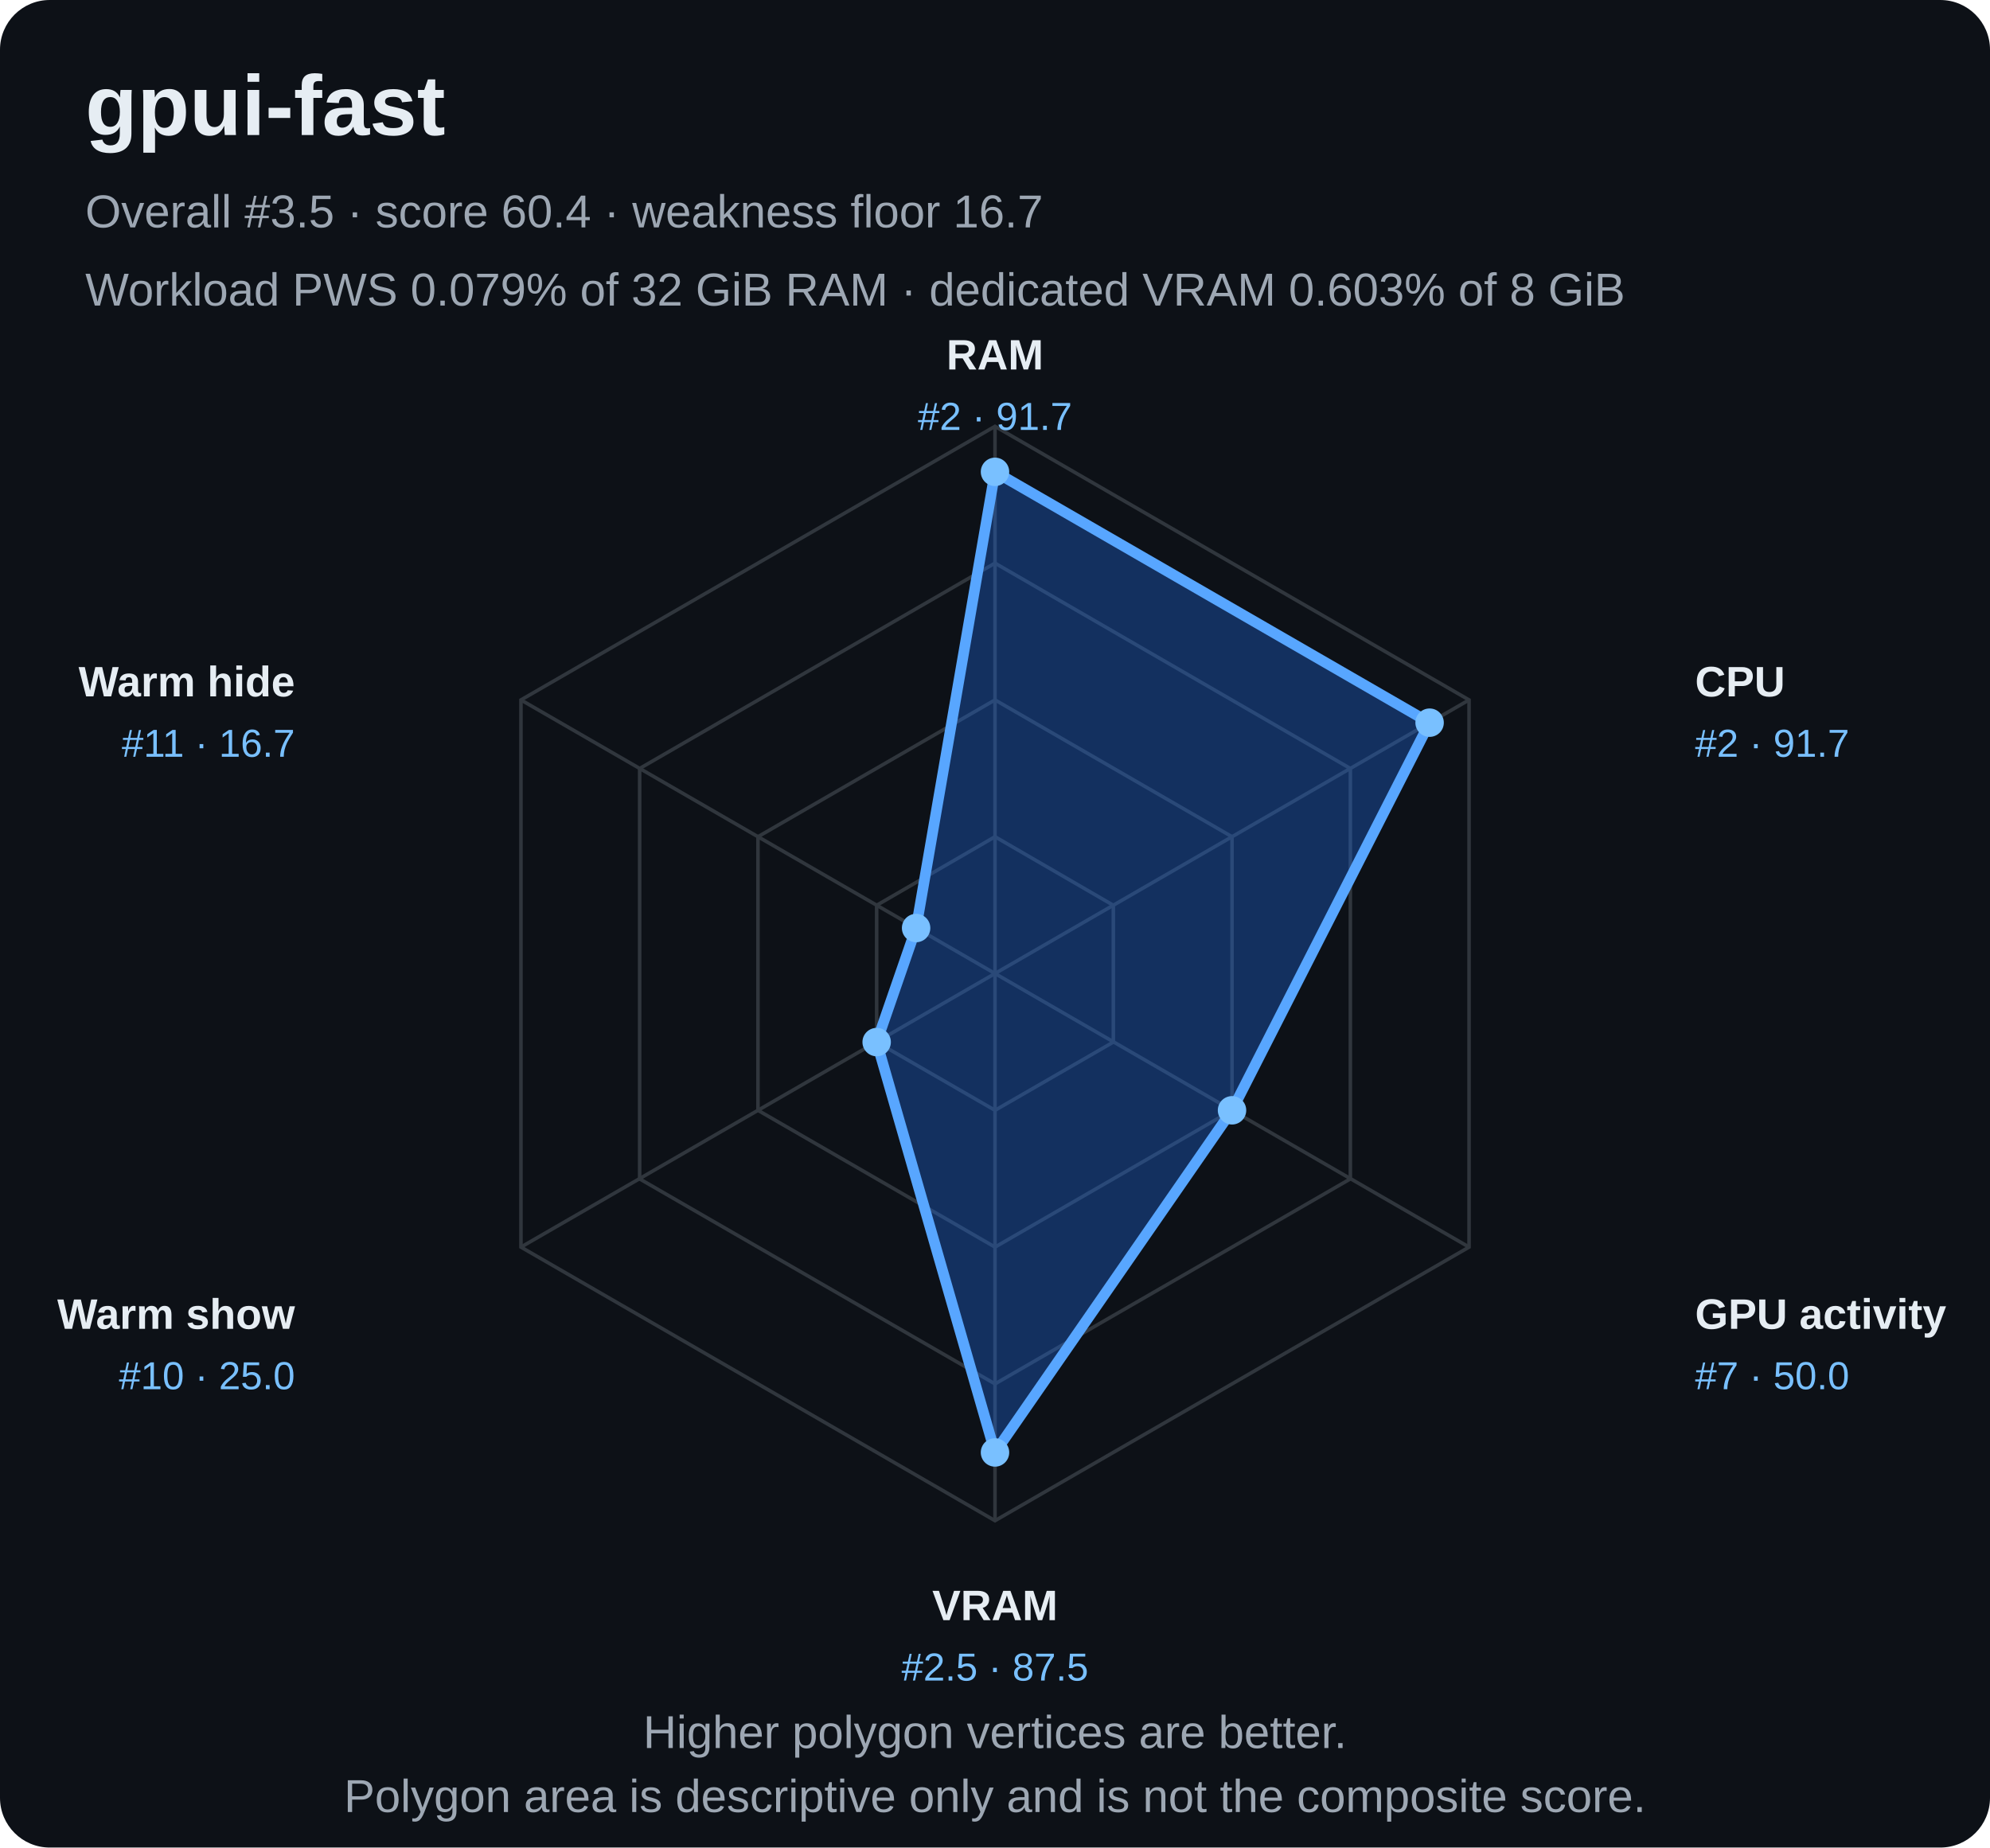
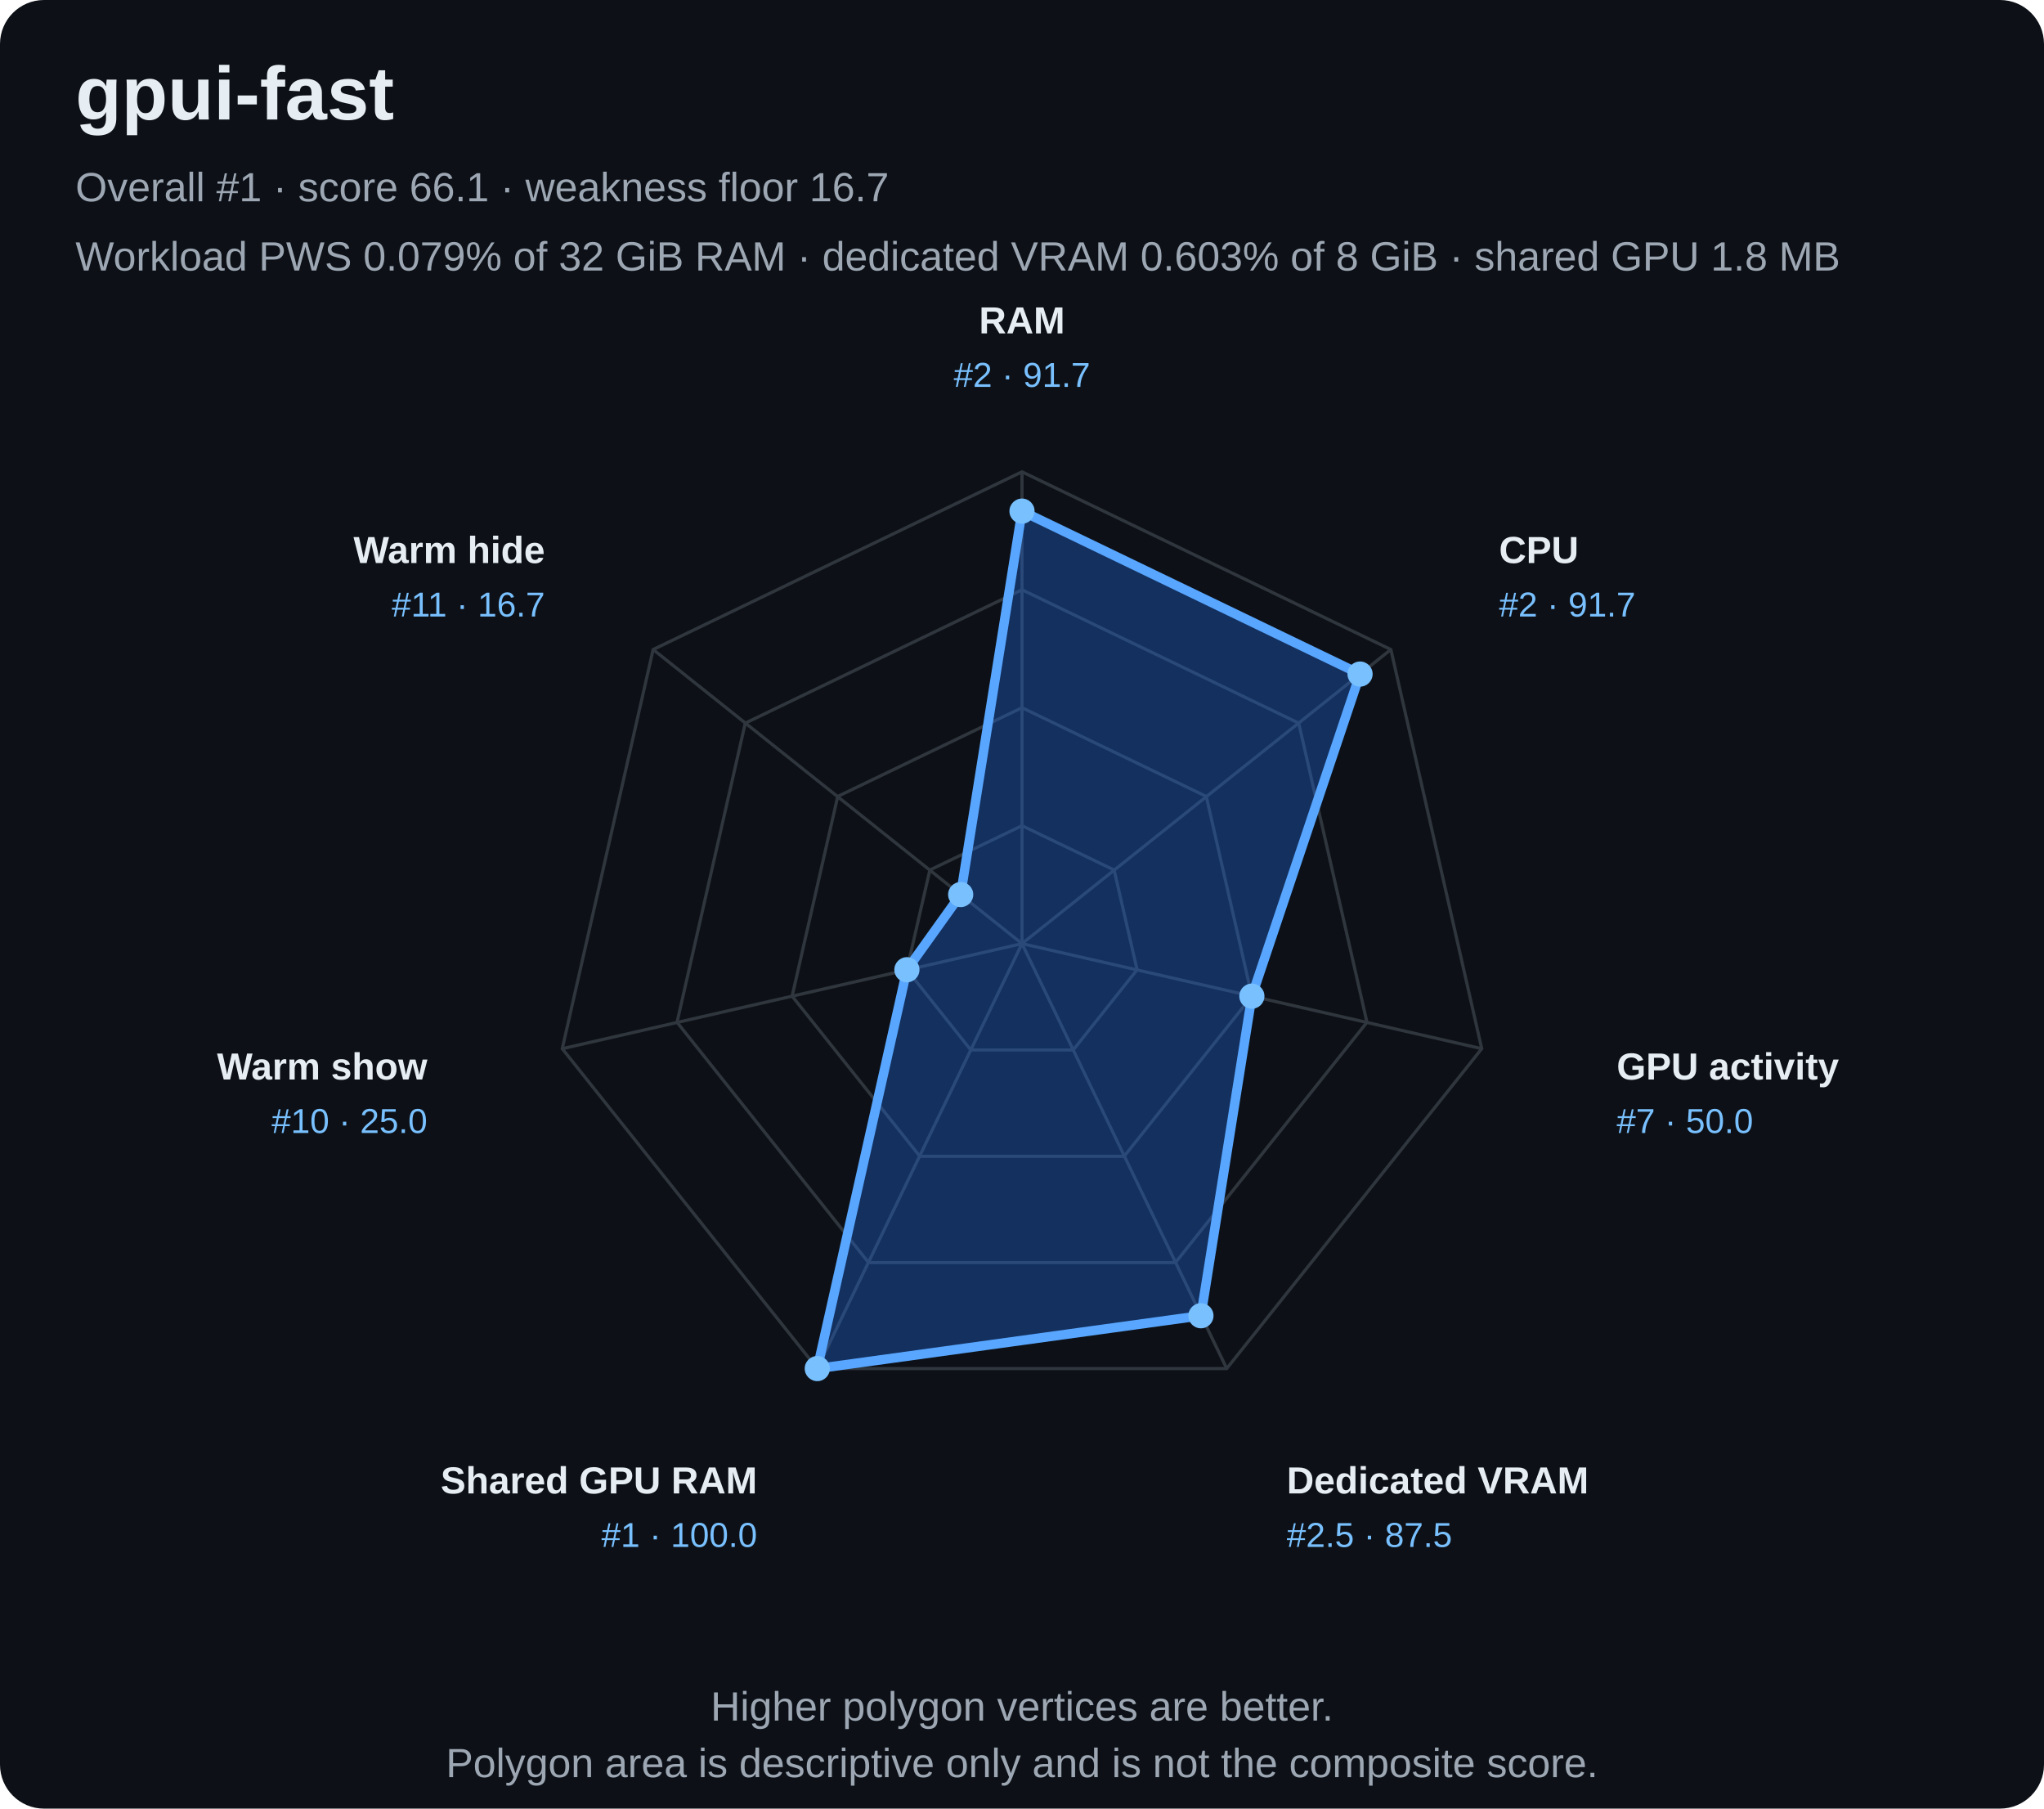
- <svg xmlns="http://www.w3.org/2000/svg" width="560" height="520" viewBox="0 0 560 520" role="img" aria-labelledby="title desc">
+ <svg xmlns="http://www.w3.org/2000/svg" width="650" height="575" viewBox="0 0 650 575" role="img" aria-labelledby="title desc">
  <style>text{font-family:"Segoe UI",Arial,sans-serif;fill:#e6edf3}.title{font-size:24px;font-weight:700}.sub{font-size:13px;fill:#9da7b3}.axis{font-size:12px;font-weight:700}.value{font-size:11px;fill:#79c0ff}.ring{fill:none;stroke:#30363d;stroke-width:1}.spoke{stroke:#30363d;stroke-width:1}.shape{fill:#1f6feb;fill-opacity:.34;stroke:#58a6ff;stroke-width:3}.dot{fill:#79c0ff}</style>
-   <rect width="560" height="520" rx="14" fill="#0d1117" />
+   <rect width="650" height="575" rx="14" fill="#0d1117" />
  <text class="title" x="24" y="38">gpui-fast</text>
-   <text class="sub" x="24" y="64">Overall #3.5 · score 60.4 · weakness floor 16.7</text>
-   <text class="sub" x="24" y="86">Workload PWS 0.079% of 32 GiB RAM · dedicated VRAM 0.603% of 8 GiB</text>
-   <polygon class="ring" points="280.0,235.5 313.3,254.8 313.3,293.3 280.0,312.5 246.7,293.3 246.7,254.8" />
-   <polygon class="ring" points="280.0,197.0 346.7,235.5 346.7,312.5 280.0,351.0 213.3,312.5 213.3,235.5" />
-   <polygon class="ring" points="280.0,158.5 380.0,216.3 380.0,331.8 280.0,389.5 180.0,331.8 180.0,216.3" />
-   <polygon class="ring" points="280.0,120.0 413.4,197.0 413.4,351.0 280.0,428.0 146.6,351.0 146.6,197.0" />
-   <line class="spoke" x1="280" y1="274" x2="280.0" y2="120.0" />
-   <line class="spoke" x1="280" y1="274" x2="413.4" y2="197.0" />
-   <line class="spoke" x1="280" y1="274" x2="413.4" y2="351.0" />
-   <line class="spoke" x1="280" y1="274" x2="280.0" y2="428.0" />
-   <line class="spoke" x1="280" y1="274" x2="146.6" y2="351.0" />
-   <line class="spoke" x1="280" y1="274" x2="146.6" y2="197.0" />
-   <polygon class="shape" points="280.0,132.8 402.3,203.4 346.7,312.5 280.0,408.8 246.7,293.3 257.8,261.2" />
-   <circle class="dot" cx="280.0" cy="132.8" r="4" />
-   <circle class="dot" cx="402.3" cy="203.4" r="4" />
-   <circle class="dot" cx="346.7" cy="312.5" r="4" />
-   <circle class="dot" cx="280.0" cy="408.8" r="4" />
-   <circle class="dot" cx="246.7" cy="293.3" r="4" />
-   <circle class="dot" cx="257.8" cy="261.2" r="4" />
-   <text class="axis" x="280" y="104" text-anchor="middle">RAM</text>
-   <text class="value" x="280" y="121" text-anchor="middle">#2 · 91.7</text>
-   <text class="axis" x="477" y="196" text-anchor="start">CPU</text>
-   <text class="value" x="477" y="213" text-anchor="start">#2 · 91.7</text>
-   <text class="axis" x="477" y="374" text-anchor="start">GPU activity</text>
-   <text class="value" x="477" y="391" text-anchor="start">#7 · 50.0</text>
-   <text class="axis" x="280" y="456" text-anchor="middle">VRAM</text>
-   <text class="value" x="280" y="473" text-anchor="middle">#2.5 · 87.5</text>
-   <text class="axis" x="83" y="374" text-anchor="end">Warm show</text>
-   <text class="value" x="83" y="391" text-anchor="end">#10 · 25.0</text>
-   <text class="axis" x="83" y="196" text-anchor="end">Warm hide</text>
-   <text class="value" x="83" y="213" text-anchor="end">#11 · 16.7</text>
-   <text class="sub" x="280" y="492" text-anchor="middle">Higher polygon vertices are better.</text>
-   <text class="sub" x="280" y="510" text-anchor="middle">Polygon area is descriptive only and is not the composite score.</text>
+   <text class="sub" x="24" y="64">Overall #1 · score 66.1 · weakness floor 16.7</text>
+   <text class="sub" x="24" y="86">Workload PWS 0.079% of 32 GiB RAM · dedicated VRAM 0.603% of 8 GiB · shared GPU 1.8 MB</text>
+   <polygon class="ring" points="325.0,262.5 354.3,276.6 361.6,308.3 341.3,333.8 308.7,333.8 288.4,308.3 295.7,276.6" />
+   <polygon class="ring" points="325.0,225.0 383.6,253.2 398.1,316.7 357.5,367.6 292.5,367.6 251.9,316.7 266.4,253.2" />
+   <polygon class="ring" points="325.0,187.5 413.0,229.9 434.7,325.0 373.8,401.4 276.2,401.4 215.3,325.0 237.0,229.9" />
+   <polygon class="ring" points="325.0,150.0 442.3,206.5 471.2,333.4 390.1,435.1 259.9,435.1 178.8,333.4 207.7,206.5" />
+   <line class="spoke" x1="325" y1="300" x2="325.0" y2="150.0" />
+   <line class="spoke" x1="325" y1="300" x2="442.3" y2="206.5" />
+   <line class="spoke" x1="325" y1="300" x2="471.2" y2="333.4" />
+   <line class="spoke" x1="325" y1="300" x2="390.1" y2="435.1" />
+   <line class="spoke" x1="325" y1="300" x2="259.9" y2="435.1" />
+   <line class="spoke" x1="325" y1="300" x2="178.8" y2="333.4" />
+   <line class="spoke" x1="325" y1="300" x2="207.7" y2="206.5" />
+   <polygon class="shape" points="325.0,162.5 432.5,214.3 398.1,316.7 381.9,418.3 259.9,435.1 288.4,308.3 305.5,284.4" />
+   <circle class="dot" cx="325.0" cy="162.5" r="4" />
+   <circle class="dot" cx="432.5" cy="214.3" r="4" />
+   <circle class="dot" cx="398.1" cy="316.7" r="4" />
+   <circle class="dot" cx="381.9" cy="418.3" r="4" />
+   <circle class="dot" cx="259.9" cy="435.1" r="4" />
+   <circle class="dot" cx="288.4" cy="308.3" r="4" />
+   <circle class="dot" cx="305.5" cy="284.4" r="4" />
+   <text class="axis" x="325.0" y="106.0" text-anchor="middle">RAM</text>
+   <text class="value" x="325.0" y="123.0" text-anchor="middle">#2 · 91.7</text>
+   <text class="axis" x="476.7" y="179.0" text-anchor="start">CPU</text>
+   <text class="value" x="476.7" y="196.0" text-anchor="start">#2 · 91.7</text>
+   <text class="axis" x="514.1" y="343.2" text-anchor="start">GPU activity</text>
+   <text class="value" x="514.1" y="360.2" text-anchor="start">#7 · 50.0</text>
+   <text class="axis" x="409.2" y="474.8" text-anchor="start">Dedicated VRAM</text>
+   <text class="value" x="409.2" y="491.8" text-anchor="start">#2.5 · 87.5</text>
+   <text class="axis" x="240.8" y="474.8" text-anchor="end">Shared GPU RAM</text>
+   <text class="value" x="240.8" y="491.8" text-anchor="end">#1 · 100.0</text>
+   <text class="axis" x="135.9" y="343.2" text-anchor="end">Warm show</text>
+   <text class="value" x="135.9" y="360.2" text-anchor="end">#10 · 25.0</text>
+   <text class="axis" x="173.3" y="179.0" text-anchor="end">Warm hide</text>
+   <text class="value" x="173.3" y="196.0" text-anchor="end">#11 · 16.7</text>
+   <text class="sub" x="325" y="547" text-anchor="middle">Higher polygon vertices are better.</text>
+   <text class="sub" x="325" y="565" text-anchor="middle">Polygon area is descriptive only and is not the composite score.</text>
</svg>
